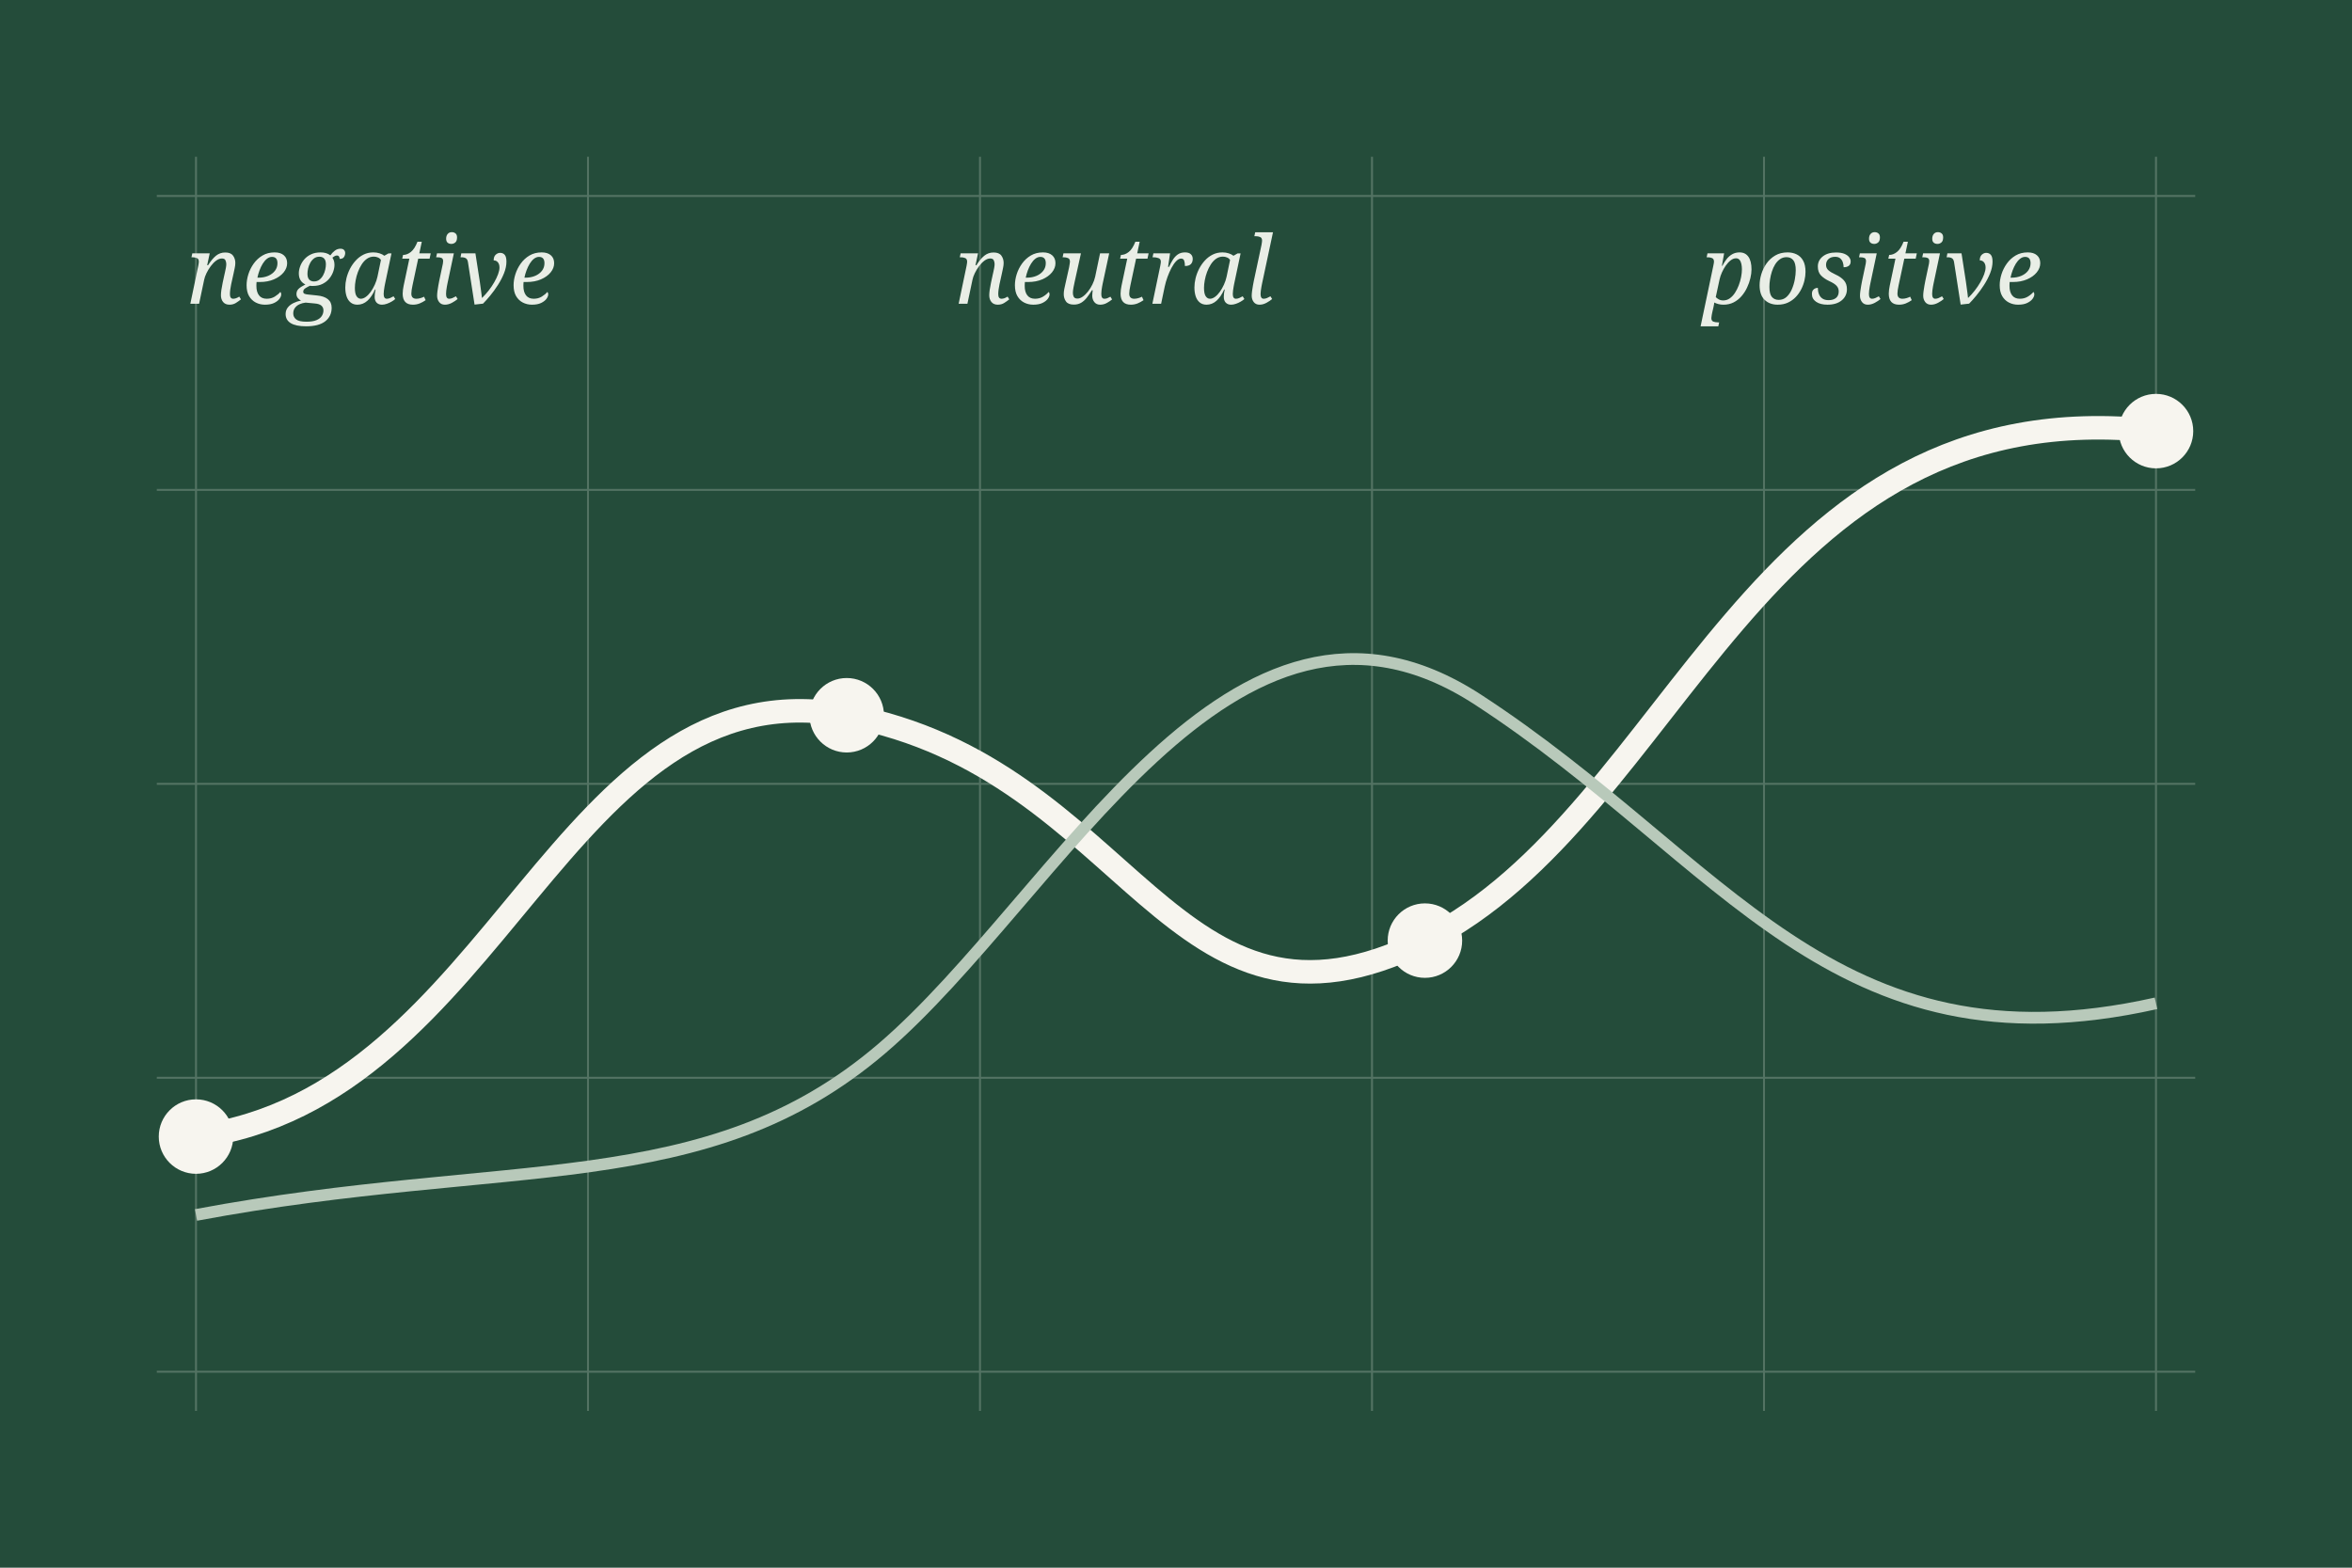
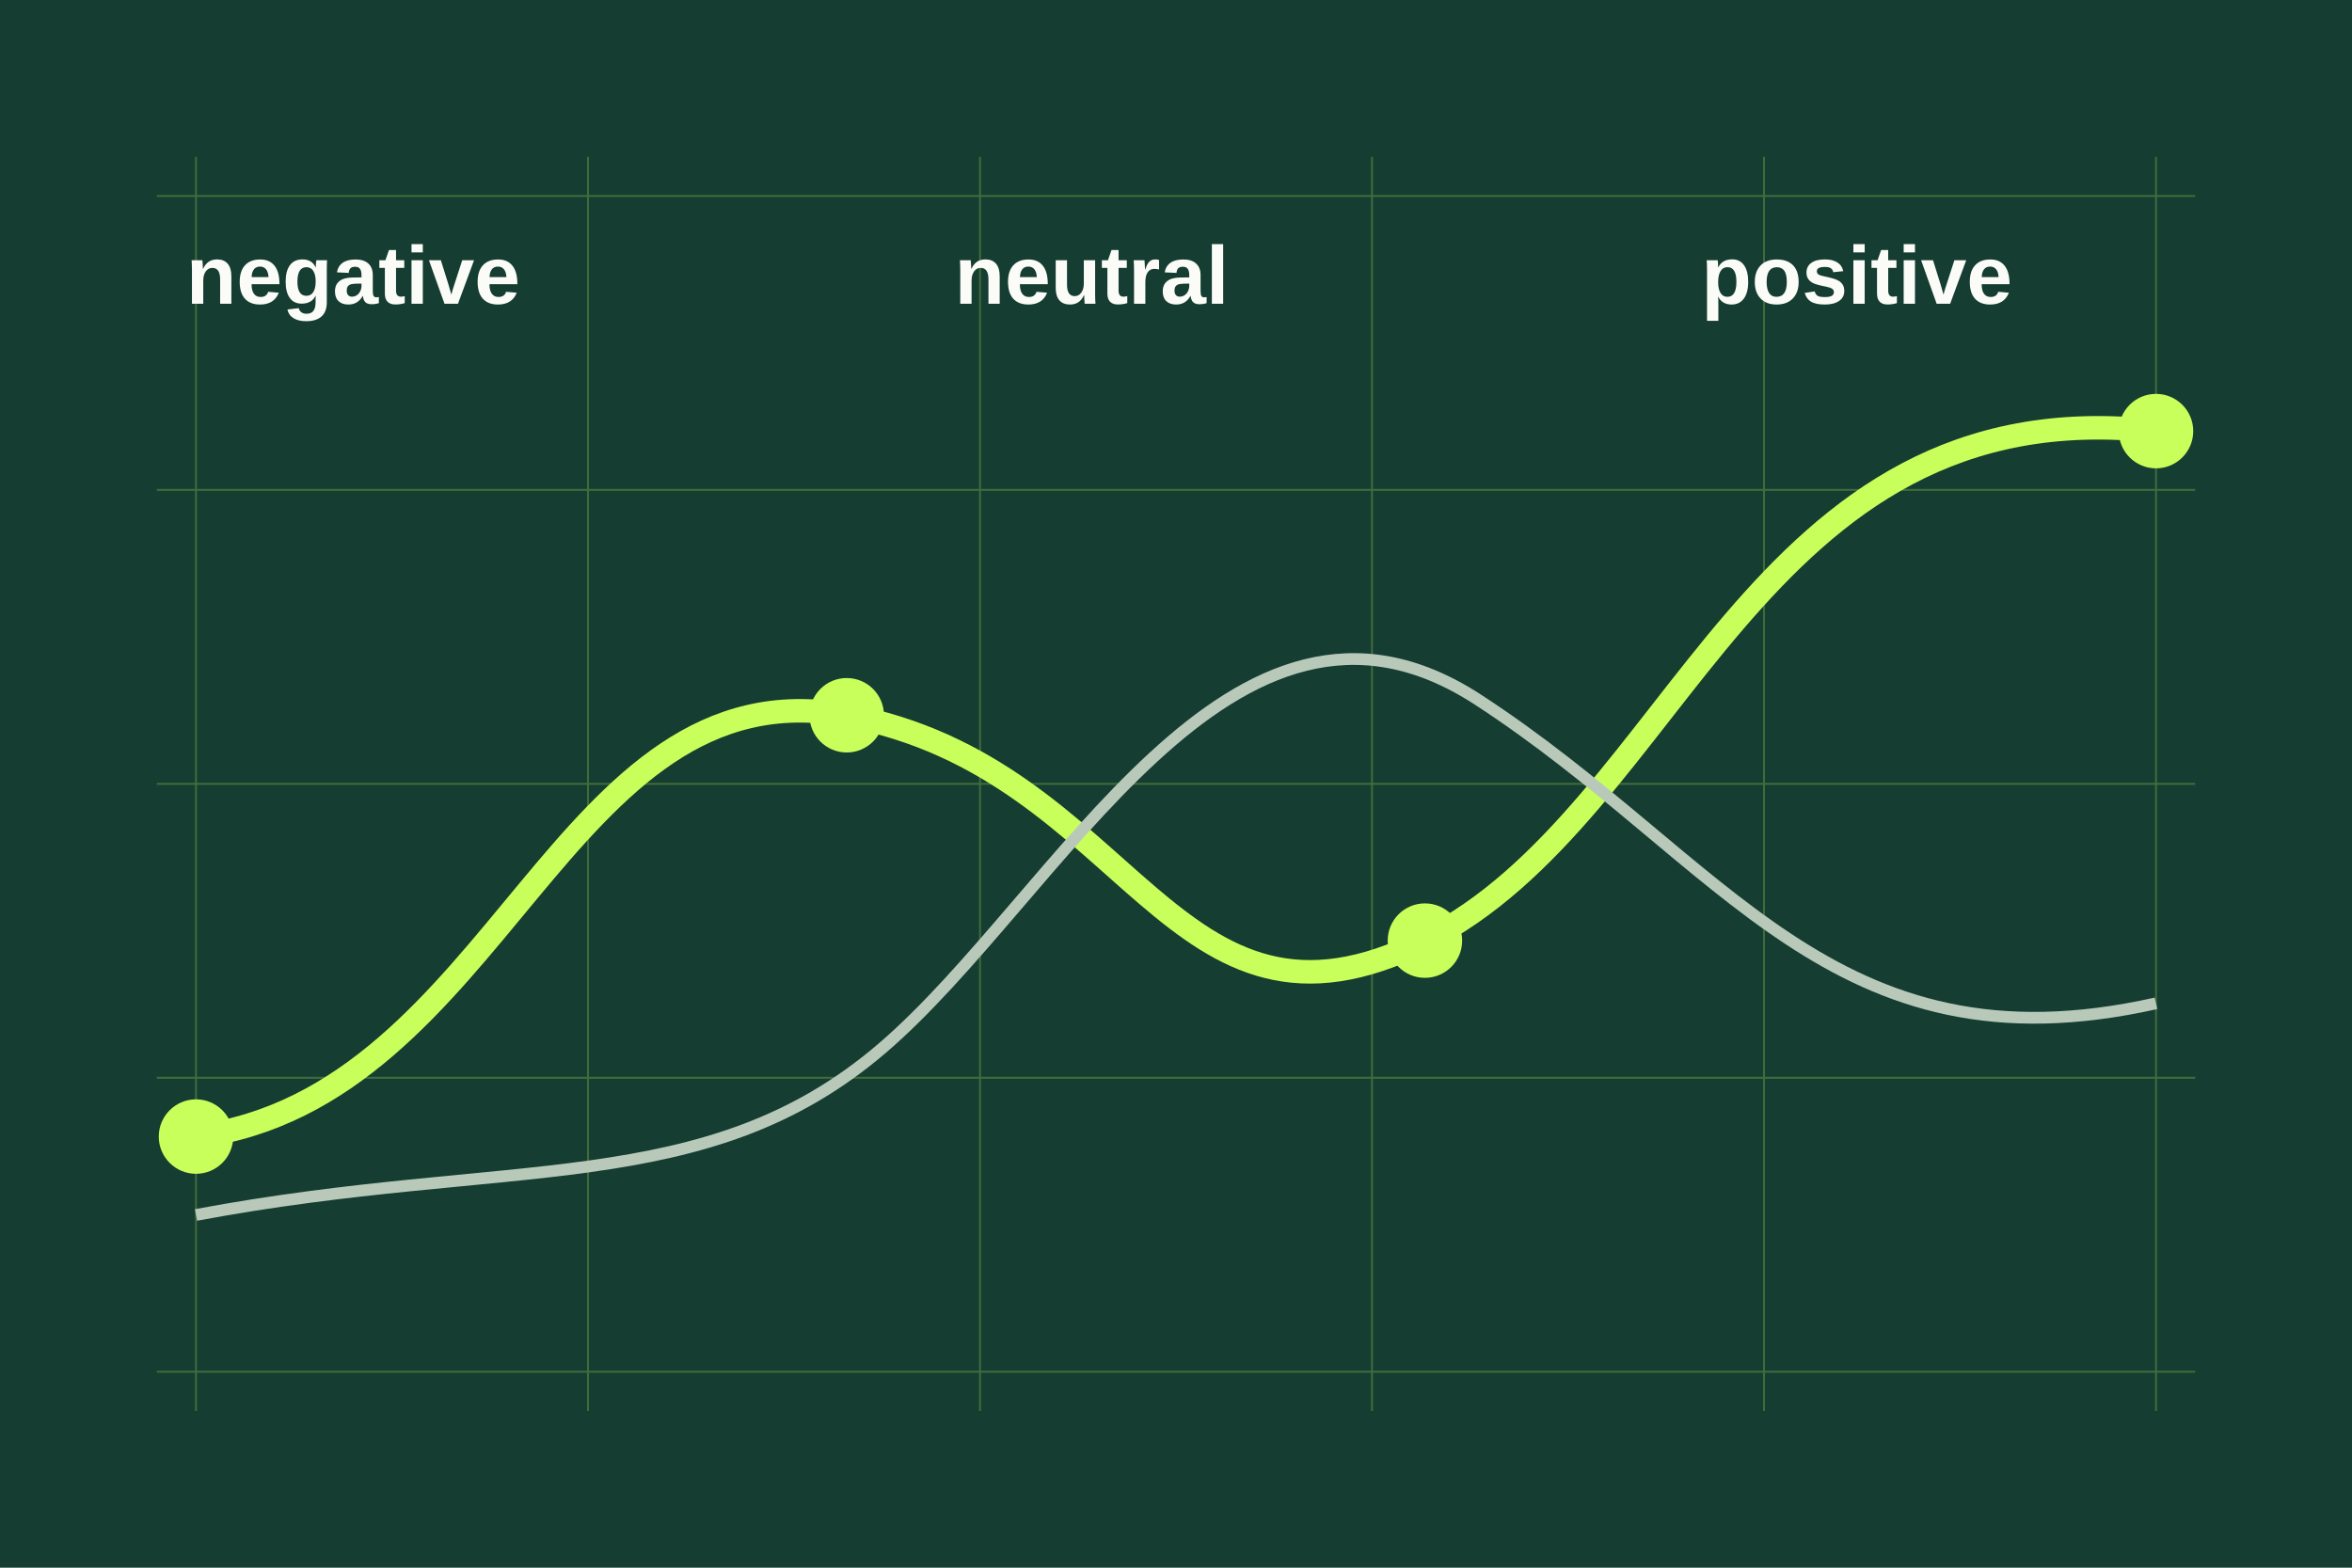
<svg xmlns="http://www.w3.org/2000/svg" viewBox="0 0 1200 800" width="1200" height="800">
-   <rect width="1200" height="800" fill="#244C3A" />
-   <g fill="none" stroke="#E9EEE6" opacity=".24">
+   <rect width="1200" height="800" fill="#153D31" />
+   <g fill="none" stroke="#C8FF5A" opacity=".24">
    <path d="M80 100h1040M80 250h1040M80 400h1040M80 550h1040M80 700h1040" />
    <path d="M100 80v640M300 80v640M500 80v640M700 80v640M900 80v640M1100 80v640" />
  </g>
-   <path d="M100 580C255 560 286 338 432 365s165 180 295 115 167-283 373-260" fill="none" stroke="#F7F5EF" stroke-width="12" />
+   <path d="M100 580C255 560 286 338 432 365s165 180 295 115 167-283 373-260" fill="none" stroke="#C8FF5A" stroke-width="12" />
  <path d="M100 620c160-30 260-8 350-85s178-260 304-178 181 192 346 155" fill="none" stroke="#B8C9BA" stroke-width="6" />
-   <g fill="#F7F5EF">
+   <g fill="#C8FF5A">
    <circle cx="100" cy="580" r="19" />
    <circle cx="432" cy="365" r="19" />
    <circle cx="727" cy="480" r="19" />
    <circle cx="1100" cy="220" r="19" />
  </g>
-   <g fill="#E9EEE6" font-family="Georgia,serif" font-size="48" font-style="italic">
+   <g fill="#FBFCF8" font-family="Arial,sans-serif" font-size="42" font-weight="800">
    <text x="95" y="155">negative</text>
    <text x="487" y="155">neutral</text>
    <text x="868" y="155">positive</text>
  </g>
</svg>
